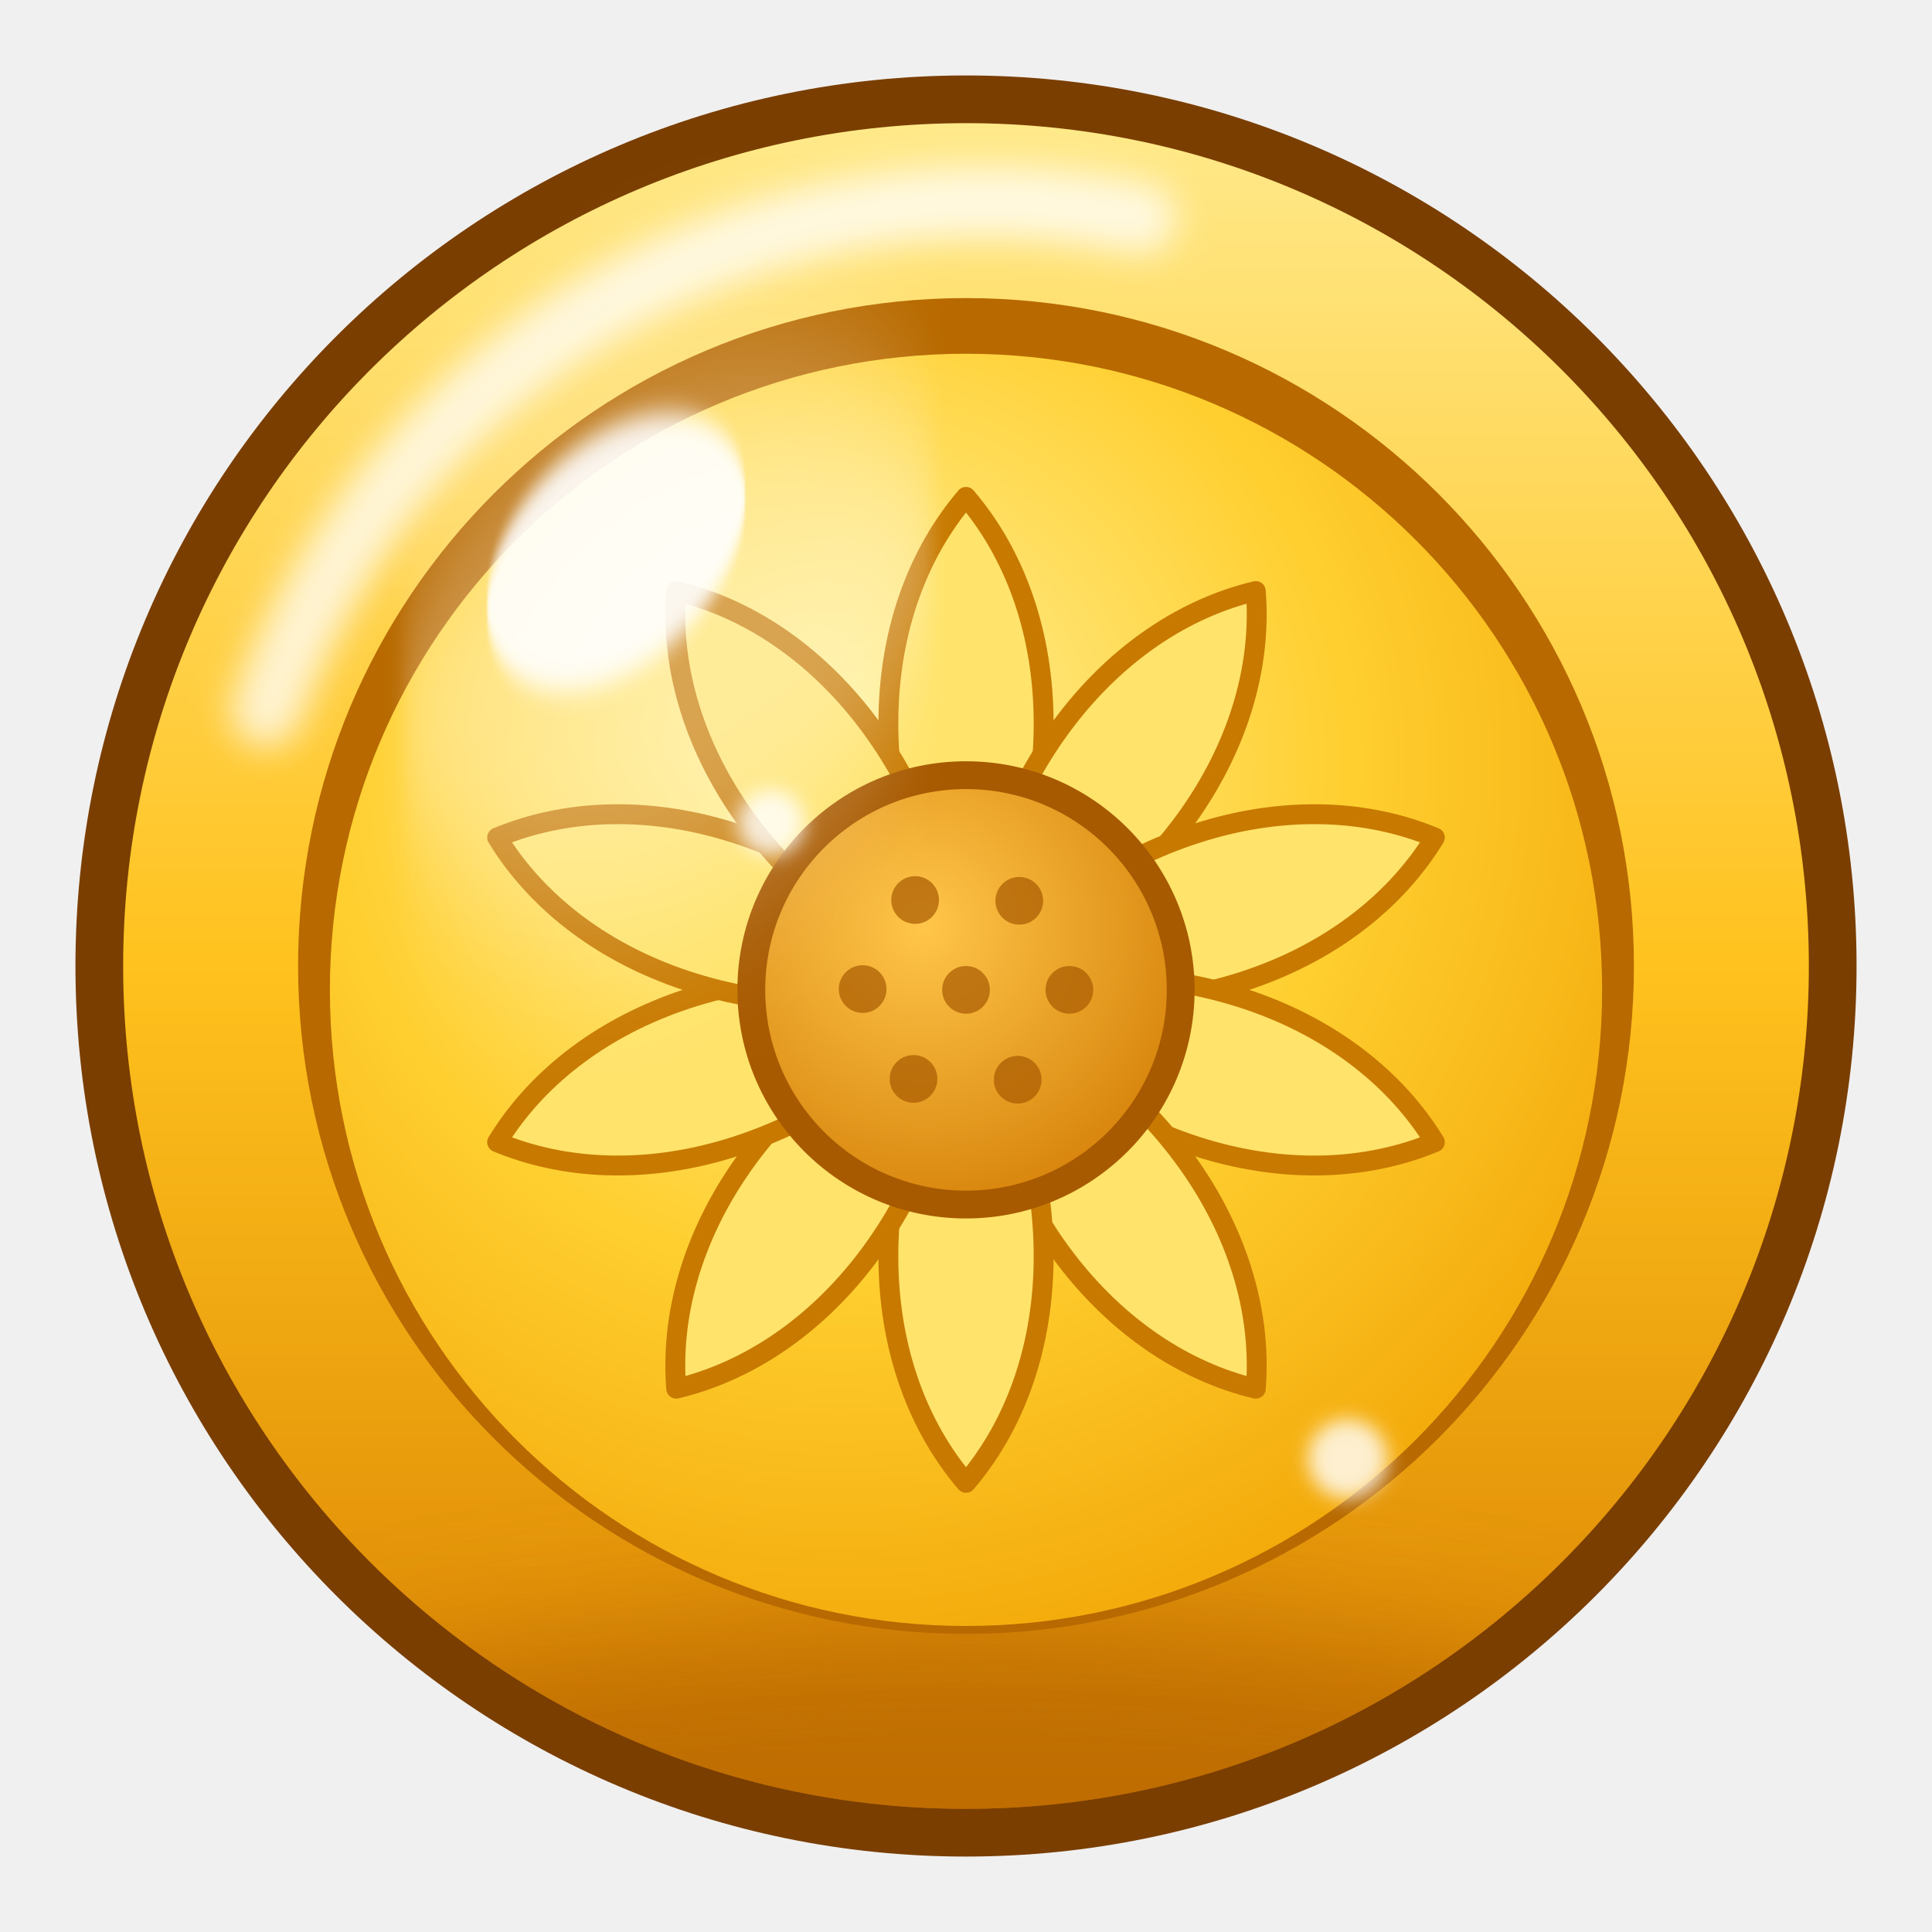
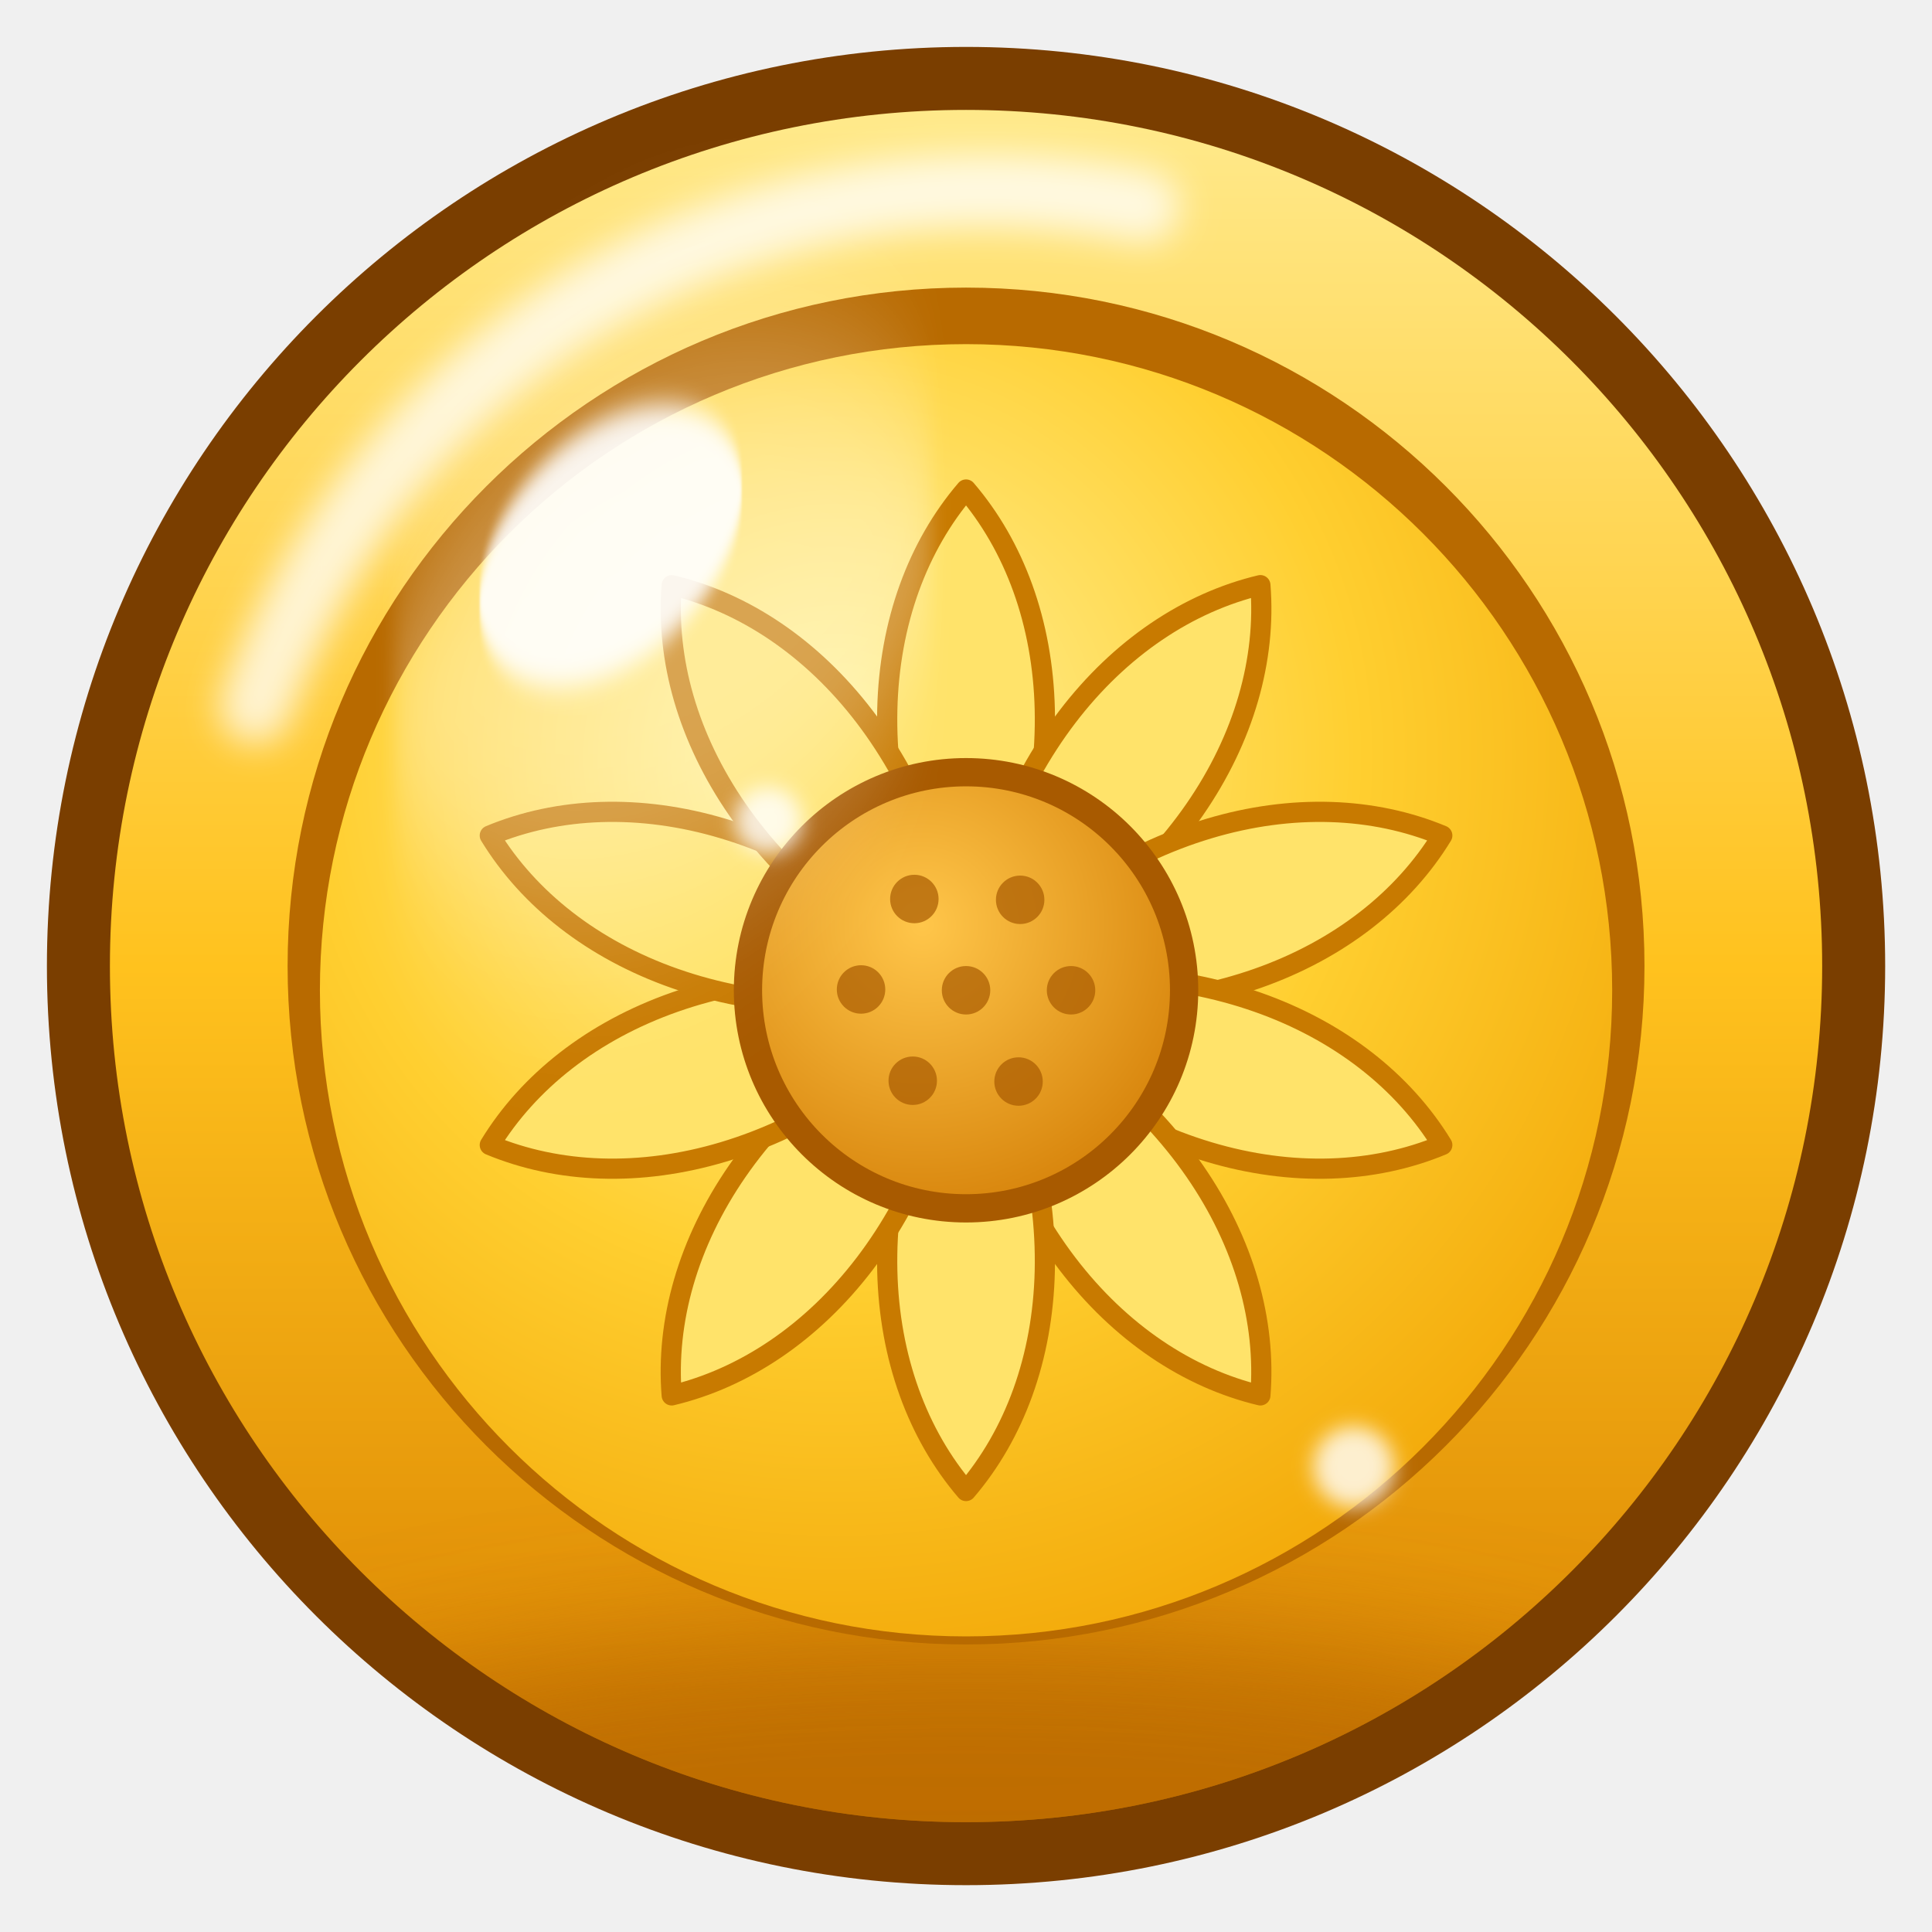
<svg xmlns="http://www.w3.org/2000/svg" width="256" height="256" viewBox="0 0 256 256">
  <defs>
    <filter id="b1" x="-60%" y="-60%" width="220%" height="220%">
      <feGaussianBlur stdDeviation="1.2" />
    </filter>
    <filter id="b2" x="-60%" y="-60%" width="220%" height="220%">
      <feGaussianBlur stdDeviation="2.2" />
    </filter>
    <filter id="b3" x="-60%" y="-60%" width="220%" height="220%">
      <feGaussianBlur stdDeviation="3.5" />
    </filter>
    <filter id="b5" x="-60%" y="-60%" width="220%" height="220%">
      <feGaussianBlur stdDeviation="5" />
    </filter>
    <filter id="b8" x="-60%" y="-60%" width="220%" height="220%">
      <feGaussianBlur stdDeviation="8" />
    </filter>
    <filter id="b12" x="-60%" y="-60%" width="220%" height="220%">
      <feGaussianBlur stdDeviation="12" />
    </filter>
    <linearGradient id="g1" x1="0" y1="0" x2="0" y2="1">
      <stop offset="0" stop-color="#ffe98a" />
      <stop offset="0.5" stop-color="#ffc21e" />
      <stop offset="1" stop-color="#d98200" />
    </linearGradient>
    <circle id="p2" cx="128" cy="128" r="106" />
    <clipPath id="p2c">
      <use href="#p2" />
    </clipPath>
    <radialGradient id="g3" cx="0.4" cy="0.32" r="0.8">
      <stop offset="0" stop-color="#fff3a0" />
      <stop offset="0.5" stop-color="#ffcf30" />
      <stop offset="1" stop-color="#f0a000" />
    </radialGradient>
    <radialGradient id="g4" cx="0.4" cy="0.35" r="0.8">
      <stop offset="0" stop-color="#ffc64a" />
      <stop offset="1" stop-color="#d07800" />
    </radialGradient>
  </defs>
-   <g transform="translate(-6.86 -6.86) scale(1.0536)">
+   <g transform="translate(-8.98 -8.98) scale(1.0702)">
    <g>
-       <use href="#p2" fill="#7a3e00" stroke="#7a3e00" stroke-width="12" stroke-linejoin="round" stroke-linecap="round" />
+       <use href="#p2" fill="#7a3e00" stroke="#7a3e00" stroke-width="15.6" stroke-linejoin="round" stroke-linecap="round" />
      <use href="#p2" fill="url(#g1)" />
      <g clip-path="url(#p2c)">
        <ellipse cx="128" cy="250" rx="120" ry="40" fill="#a85a00" opacity="0.55" filter="url(#b8)" />
        <path d="M40 96 A 96 96 0 0 1 150 34" fill="none" stroke="#fff" stroke-width="9" stroke-linecap="round" stroke-linejoin="round" opacity="0.75" filter="url(#b2)" />
      </g>
    </g>
    <circle cx="128" cy="128" r="84" fill="#b86a00" />
    <circle cx="128" cy="131" r="80" fill="url(#g3)" />
    <path d="M128 128 C 114 104, 116 80, 128 66 C 140 80, 142 104, 128 128Z" fill="#e89a00" opacity="1" transform="rotate(0 128 131) translate(0 5)" />
    <path d="M128 128 C 114 104, 116 80, 128 66 C 140 80, 142 104, 128 128Z" fill="#e89a00" opacity="1" transform="rotate(36 128 131) translate(0 5)" />
    <path d="M128 128 C 114 104, 116 80, 128 66 C 140 80, 142 104, 128 128Z" fill="#e89a00" opacity="1" transform="rotate(72 128 131) translate(0 5)" />
    <path d="M128 128 C 114 104, 116 80, 128 66 C 140 80, 142 104, 128 128Z" fill="#e89a00" opacity="1" transform="rotate(108 128 131) translate(0 5)" />
    <path d="M128 128 C 114 104, 116 80, 128 66 C 140 80, 142 104, 128 128Z" fill="#e89a00" opacity="1" transform="rotate(144 128 131) translate(0 5)" />
    <path d="M128 128 C 114 104, 116 80, 128 66 C 140 80, 142 104, 128 128Z" fill="#e89a00" opacity="1" transform="rotate(180 128 131) translate(0 5)" />
    <path d="M128 128 C 114 104, 116 80, 128 66 C 140 80, 142 104, 128 128Z" fill="#e89a00" opacity="1" transform="rotate(216 128 131) translate(0 5)" />
    <path d="M128 128 C 114 104, 116 80, 128 66 C 140 80, 142 104, 128 128Z" fill="#e89a00" opacity="1" transform="rotate(252 128 131) translate(0 5)" />
    <path d="M128 128 C 114 104, 116 80, 128 66 C 140 80, 142 104, 128 128Z" fill="#e89a00" opacity="1" transform="rotate(288 128 131) translate(0 5)" />
    <path d="M128 128 C 114 104, 116 80, 128 66 C 140 80, 142 104, 128 128Z" fill="#e89a00" opacity="1" transform="rotate(324 128 131) translate(0 5)" />
    <path d="M128 128 C 114 104, 116 80, 128 66 C 140 80, 142 104, 128 128Z" fill="#ffe36a" stroke="#c87a00" stroke-width="2.5" stroke-linecap="round" stroke-linejoin="round" opacity="1" transform="rotate(0 128 131) translate(0 3)" />
    <path d="M128 128 C 114 104, 116 80, 128 66 C 140 80, 142 104, 128 128Z" fill="#ffe36a" stroke="#c87a00" stroke-width="2.5" stroke-linecap="round" stroke-linejoin="round" opacity="1" transform="rotate(36 128 131) translate(0 3)" />
    <path d="M128 128 C 114 104, 116 80, 128 66 C 140 80, 142 104, 128 128Z" fill="#ffe36a" stroke="#c87a00" stroke-width="2.5" stroke-linecap="round" stroke-linejoin="round" opacity="1" transform="rotate(72 128 131) translate(0 3)" />
    <path d="M128 128 C 114 104, 116 80, 128 66 C 140 80, 142 104, 128 128Z" fill="#ffe36a" stroke="#c87a00" stroke-width="2.5" stroke-linecap="round" stroke-linejoin="round" opacity="1" transform="rotate(108 128 131) translate(0 3)" />
    <path d="M128 128 C 114 104, 116 80, 128 66 C 140 80, 142 104, 128 128Z" fill="#ffe36a" stroke="#c87a00" stroke-width="2.5" stroke-linecap="round" stroke-linejoin="round" opacity="1" transform="rotate(144 128 131) translate(0 3)" />
    <path d="M128 128 C 114 104, 116 80, 128 66 C 140 80, 142 104, 128 128Z" fill="#ffe36a" stroke="#c87a00" stroke-width="2.5" stroke-linecap="round" stroke-linejoin="round" opacity="1" transform="rotate(180 128 131) translate(0 3)" />
    <path d="M128 128 C 114 104, 116 80, 128 66 C 140 80, 142 104, 128 128Z" fill="#ffe36a" stroke="#c87a00" stroke-width="2.5" stroke-linecap="round" stroke-linejoin="round" opacity="1" transform="rotate(216 128 131) translate(0 3)" />
    <path d="M128 128 C 114 104, 116 80, 128 66 C 140 80, 142 104, 128 128Z" fill="#ffe36a" stroke="#c87a00" stroke-width="2.5" stroke-linecap="round" stroke-linejoin="round" opacity="1" transform="rotate(252 128 131) translate(0 3)" />
    <path d="M128 128 C 114 104, 116 80, 128 66 C 140 80, 142 104, 128 128Z" fill="#ffe36a" stroke="#c87a00" stroke-width="2.5" stroke-linecap="round" stroke-linejoin="round" opacity="1" transform="rotate(288 128 131) translate(0 3)" />
    <path d="M128 128 C 114 104, 116 80, 128 66 C 140 80, 142 104, 128 128Z" fill="#ffe36a" stroke="#c87a00" stroke-width="2.5" stroke-linecap="round" stroke-linejoin="round" opacity="1" transform="rotate(324 128 131) translate(0 3)" />
    <circle cx="128" cy="131" r="27" fill="url(#g4)" stroke="#a85a00" stroke-width="3.5" />
    <circle cx="141.0" cy="131.0" r="3" fill="#a85a00" opacity=".7" />
    <circle cx="134.5" cy="142.3" r="3" fill="#a85a00" opacity=".7" />
    <circle cx="121.4" cy="142.2" r="3" fill="#a85a00" opacity=".7" />
    <circle cx="115.0" cy="130.9" r="3" fill="#a85a00" opacity=".7" />
    <circle cx="121.6" cy="119.7" r="3" fill="#a85a00" opacity=".7" />
    <circle cx="134.7" cy="119.8" r="3" fill="#a85a00" opacity=".7" />
    <circle cx="128" cy="131" r="3" fill="#a85a00" opacity=".7" />
    <ellipse cx="90.5" cy="86.0" rx="28.6" ry="40.0" fill="#fff" opacity="0.32" filter="url(#b8)" transform="rotate(40 90.5 86.0)" />
    <ellipse cx="84" cy="76" rx="13" ry="20" fill="#fff" opacity="0.9" filter="url(#b1)" transform="rotate(40 84 76)" />
    <ellipse cx="103.5" cy="110.0" rx="4.16" ry="4.16" fill="#fff" opacity="0.81" filter="url(#b1)" />
    <ellipse cx="176" cy="190" rx="5" ry="5" fill="#fff" opacity="0.8" filter="url(#b1)" />
  </g>
</svg>
